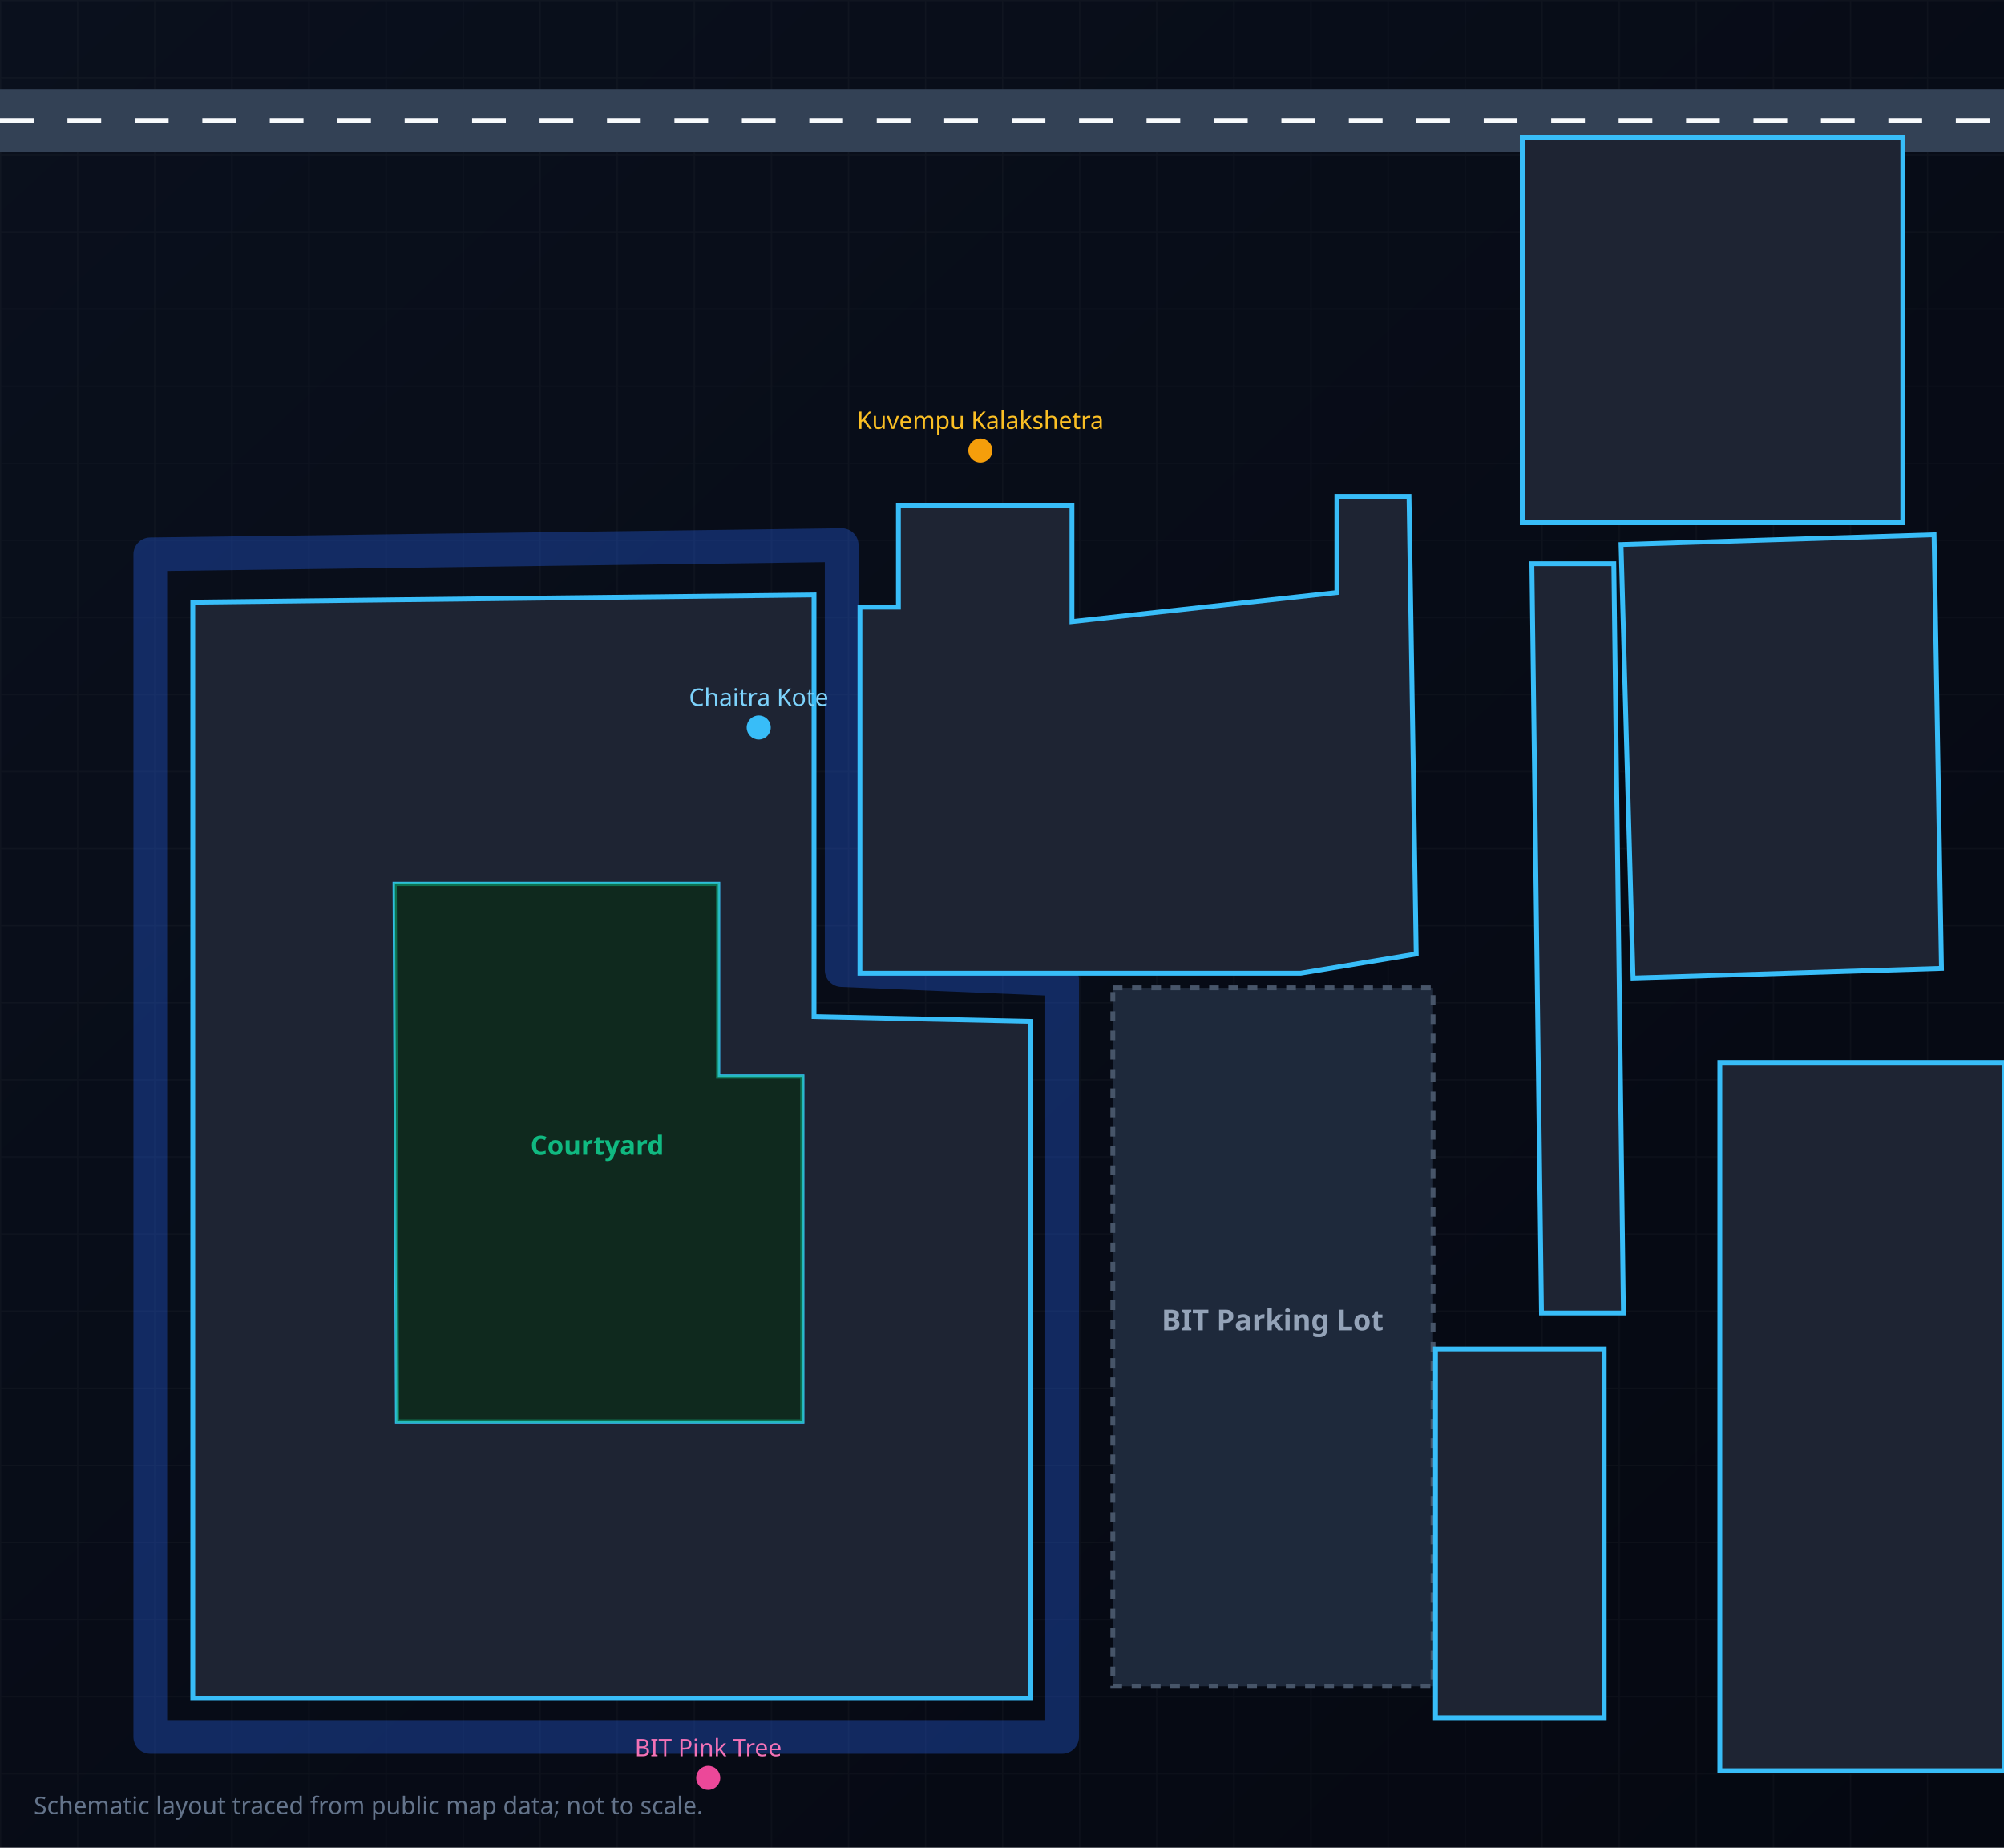
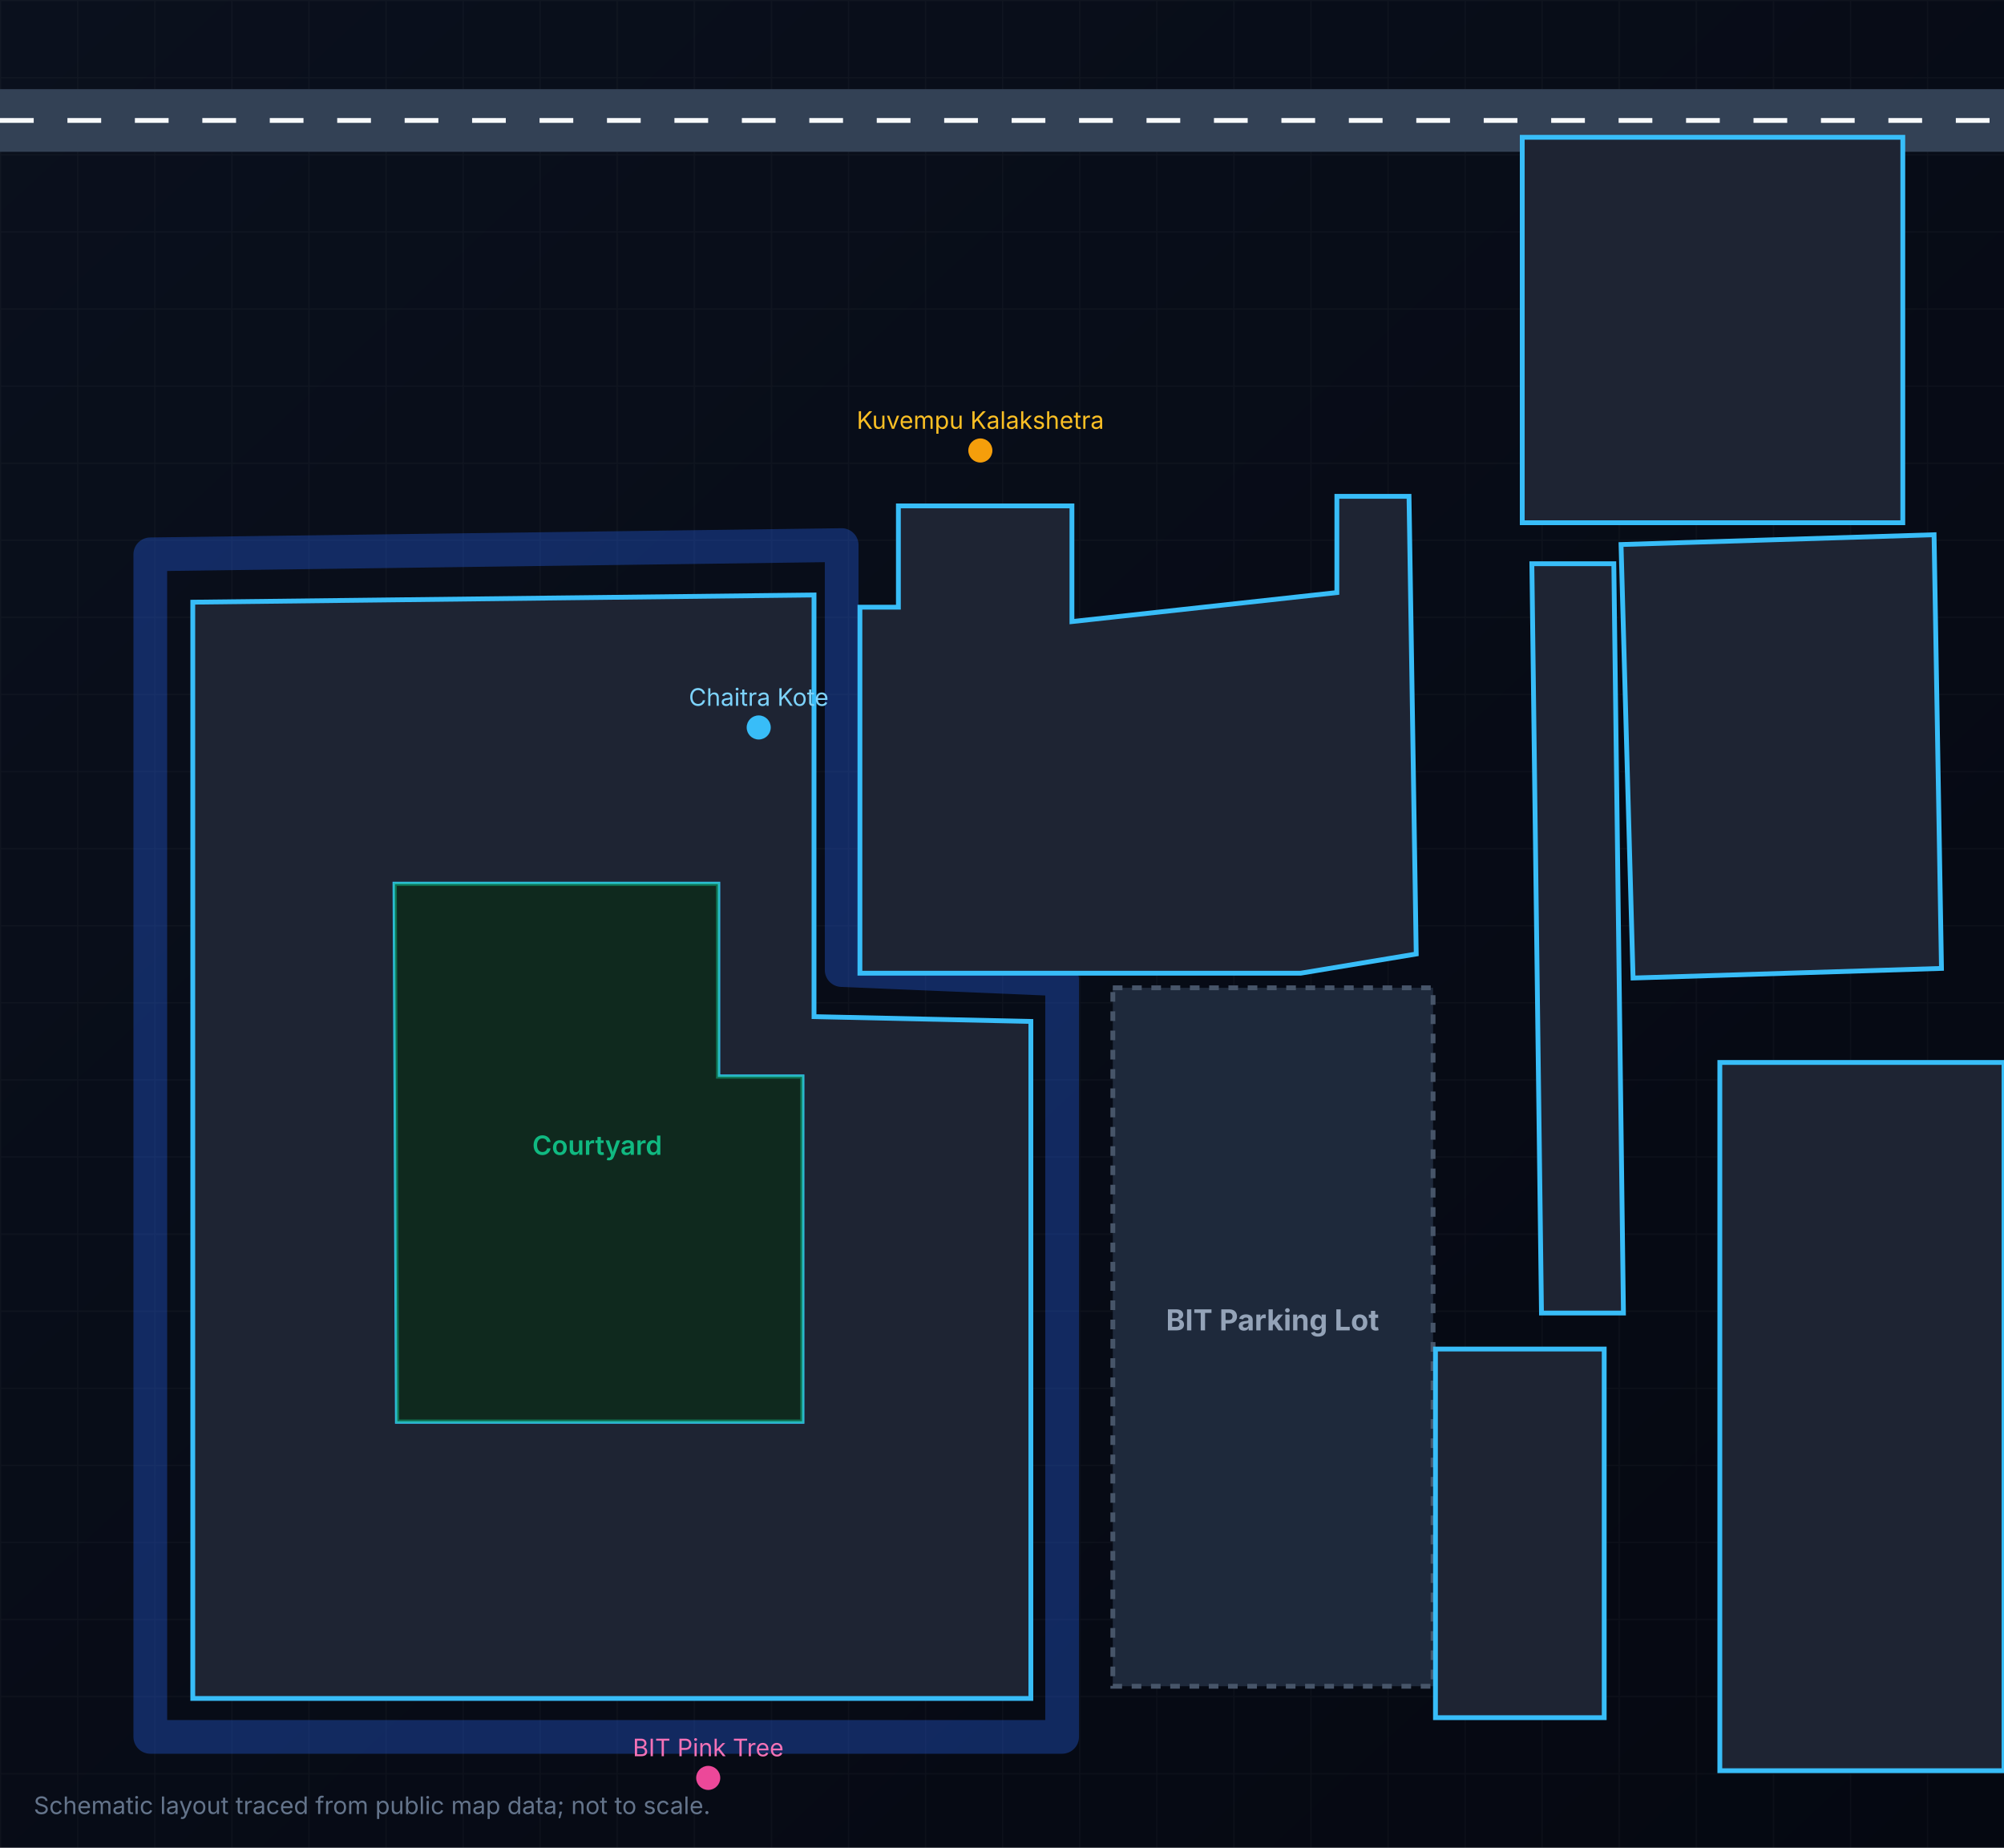
<svg xmlns="http://www.w3.org/2000/svg" viewBox="0 0 832 767" width="832" height="767">
  <defs>
    <linearGradient id="bgGrad" x1="0%" y1="0%" x2="100%" y2="100%">
      <stop offset="0%" stop-color="#0a101d" />
      <stop offset="100%" stop-color="#050811" />
    </linearGradient>
    <pattern id="grid" width="32" height="32" patternUnits="userSpaceOnUse">
      <path d="M 32 0 L 0 0 0 32" fill="none" stroke="rgba(255,255,255,0.03)" stroke-width="1" />
    </pattern>
  </defs>
  <rect width="832" height="767" fill="url(#bgGrad)" />
  <rect width="832" height="767" fill="url(#grid)" />
  <path d="M 0 50 L 832 50" stroke="#334155" stroke-width="26" stroke-linecap="round" />
  <path d="M 0 50 L 832 50" stroke="#f8fafc" stroke-width="2" stroke-dasharray="14 14" />
  <path d="M 62.4 230.1 L 349.44 226.265 L 349.44 402.675 L 440.96 406.51 L 440.96 720.98 L 62.4 720.98 Z" fill="none" stroke="#2563eb" stroke-width="14" stroke-opacity="0.35" stroke-linejoin="round" />
  <path d="M 462.01 410.038 L 594.963 410.038 L 594.963 699.964 L 462.01 699.964 Z" fill="#1e293b" stroke="#475569" stroke-width="2" stroke-dasharray="4 4" />
-   <text x="528.32" y="552.24" fill="#94a3b8" font-size="12" font-family="system-ui, sans-serif" font-weight="bold" text-anchor="middle">BIT Parking Lot</text>
+   <text x="528.32" y="552.24" fill="#94a3b8" font-size="12" font-family="Inter, system-ui, sans-serif" font-weight="bold" text-anchor="middle">BIT Parking Lot</text>
  <path d="M 80.038 249.965 L 337.958 246.974 L 337.958 422.003 L 427.981 423.998 L 427.981 705.026 L 80.038 705.026 Z M 163.987 367.01 L 298.022 367.01 L 298.022 447.008 L 332.966 447.008 L 332.966 589.976 L 164.986 589.976 Z" fill="#1e2433" stroke="#38bdf8" stroke-width="2" fill-rule="evenodd" />
  <path d="M 357.011 252.036 L 372.986 252.036 L 372.986 210.005 L 445.037 210.005 L 445.037 258.019 L 555.027 245.977 L 555.027 206.016 L 584.979 206.016 L 587.974 396.002 L 539.968 403.979 L 357.011 403.979 Z" fill="#1e2433" stroke="#38bdf8" stroke-width="2" fill-rule="evenodd" />
  <path d="M 631.987 56.988 L 789.984 56.988 L 789.984 216.984 L 631.987 216.984 Z" fill="#1e2433" stroke="#38bdf8" stroke-width="2" fill-rule="evenodd" />
  <path d="M 673.005 226.035 L 802.963 221.97 L 806.042 401.985 L 677.997 405.973 Z" fill="#1e2433" stroke="#38bdf8" stroke-width="2" fill-rule="evenodd" />
  <path d="M 635.981 234.012 L 670.01 234.012 L 674.003 545.03 L 639.974 545.03 Z" fill="#1e2433" stroke="#38bdf8" stroke-width="2" fill-rule="evenodd" />
  <path d="M 714.022 441.025 L 832 441.025 L 832 735.016 L 714.022 735.016 Z" fill="#1e2433" stroke="#38bdf8" stroke-width="2" fill-rule="evenodd" />
  <path d="M 595.962 559.987 L 666.016 559.987 L 666.016 713.003 L 595.962 713.003 Z" fill="#1e2433" stroke="#38bdf8" stroke-width="2" fill-rule="evenodd" />
  <path d="M 163.987 367.01 L 298.022 367.01 L 298.022 447.008 L 332.966 447.008 L 332.966 589.976 L 164.986 589.976 Z" fill="#0f291e" stroke="#10b981" stroke-width="1.5" stroke-opacity="0.5" />
-   <text x="247.936" y="479.375" fill="#10b981" font-size="11" font-family="system-ui, sans-serif" text-anchor="middle" font-weight="600">Courtyard</text>
+   <text x="247.936" y="479.375" fill="#10b981" font-size="11" font-family="Inter, system-ui, sans-serif" text-anchor="middle" font-weight="600">Courtyard</text>
  <g id="landmarks">
    <circle cx="407.014" cy="186.995" r="5" fill="#f59e0b" />
-     <text x="407.014" y="177.995" fill="#fbbf24" font-size="10" font-family="system-ui, sans-serif" text-anchor="middle">Kuvempu Kalakshetra</text>
+     <text x="407.014" y="177.995" fill="#fbbf24" font-size="10" font-family="Inter, system-ui, sans-serif" text-anchor="middle">Kuvempu Kalakshetra</text>
    <circle cx="314.995" cy="301.968" r="5" fill="#38bdf8" />
-     <text x="314.995" y="292.968" fill="#7dd3fc" font-size="10" font-family="system-ui, sans-serif" text-anchor="middle">Chaitra Kote</text>
+     <text x="314.995" y="292.968" fill="#7dd3fc" font-size="10" font-family="Inter, system-ui, sans-serif" text-anchor="middle">Chaitra Kote</text>
    <circle cx="294.029" cy="738.007" r="5" fill="#ec4899" />
-     <text x="294.029" y="729.007" fill="#f472b6" font-size="10" font-family="system-ui, sans-serif" text-anchor="middle">BIT Pink Tree</text>
+     <text x="294.029" y="729.007" fill="#f472b6" font-size="10" font-family="Inter, system-ui, sans-serif" text-anchor="middle">BIT Pink Tree</text>
  </g>
-   <text x="14" y="753" fill="#64748b" font-size="10" font-family="system-ui, sans-serif">Schematic layout traced from public map data; not to scale.</text>
+   <text x="14" y="753" fill="#64748b" font-size="10" font-family="Inter, system-ui, sans-serif">Schematic layout traced from public map data; not to scale.</text>
</svg>
